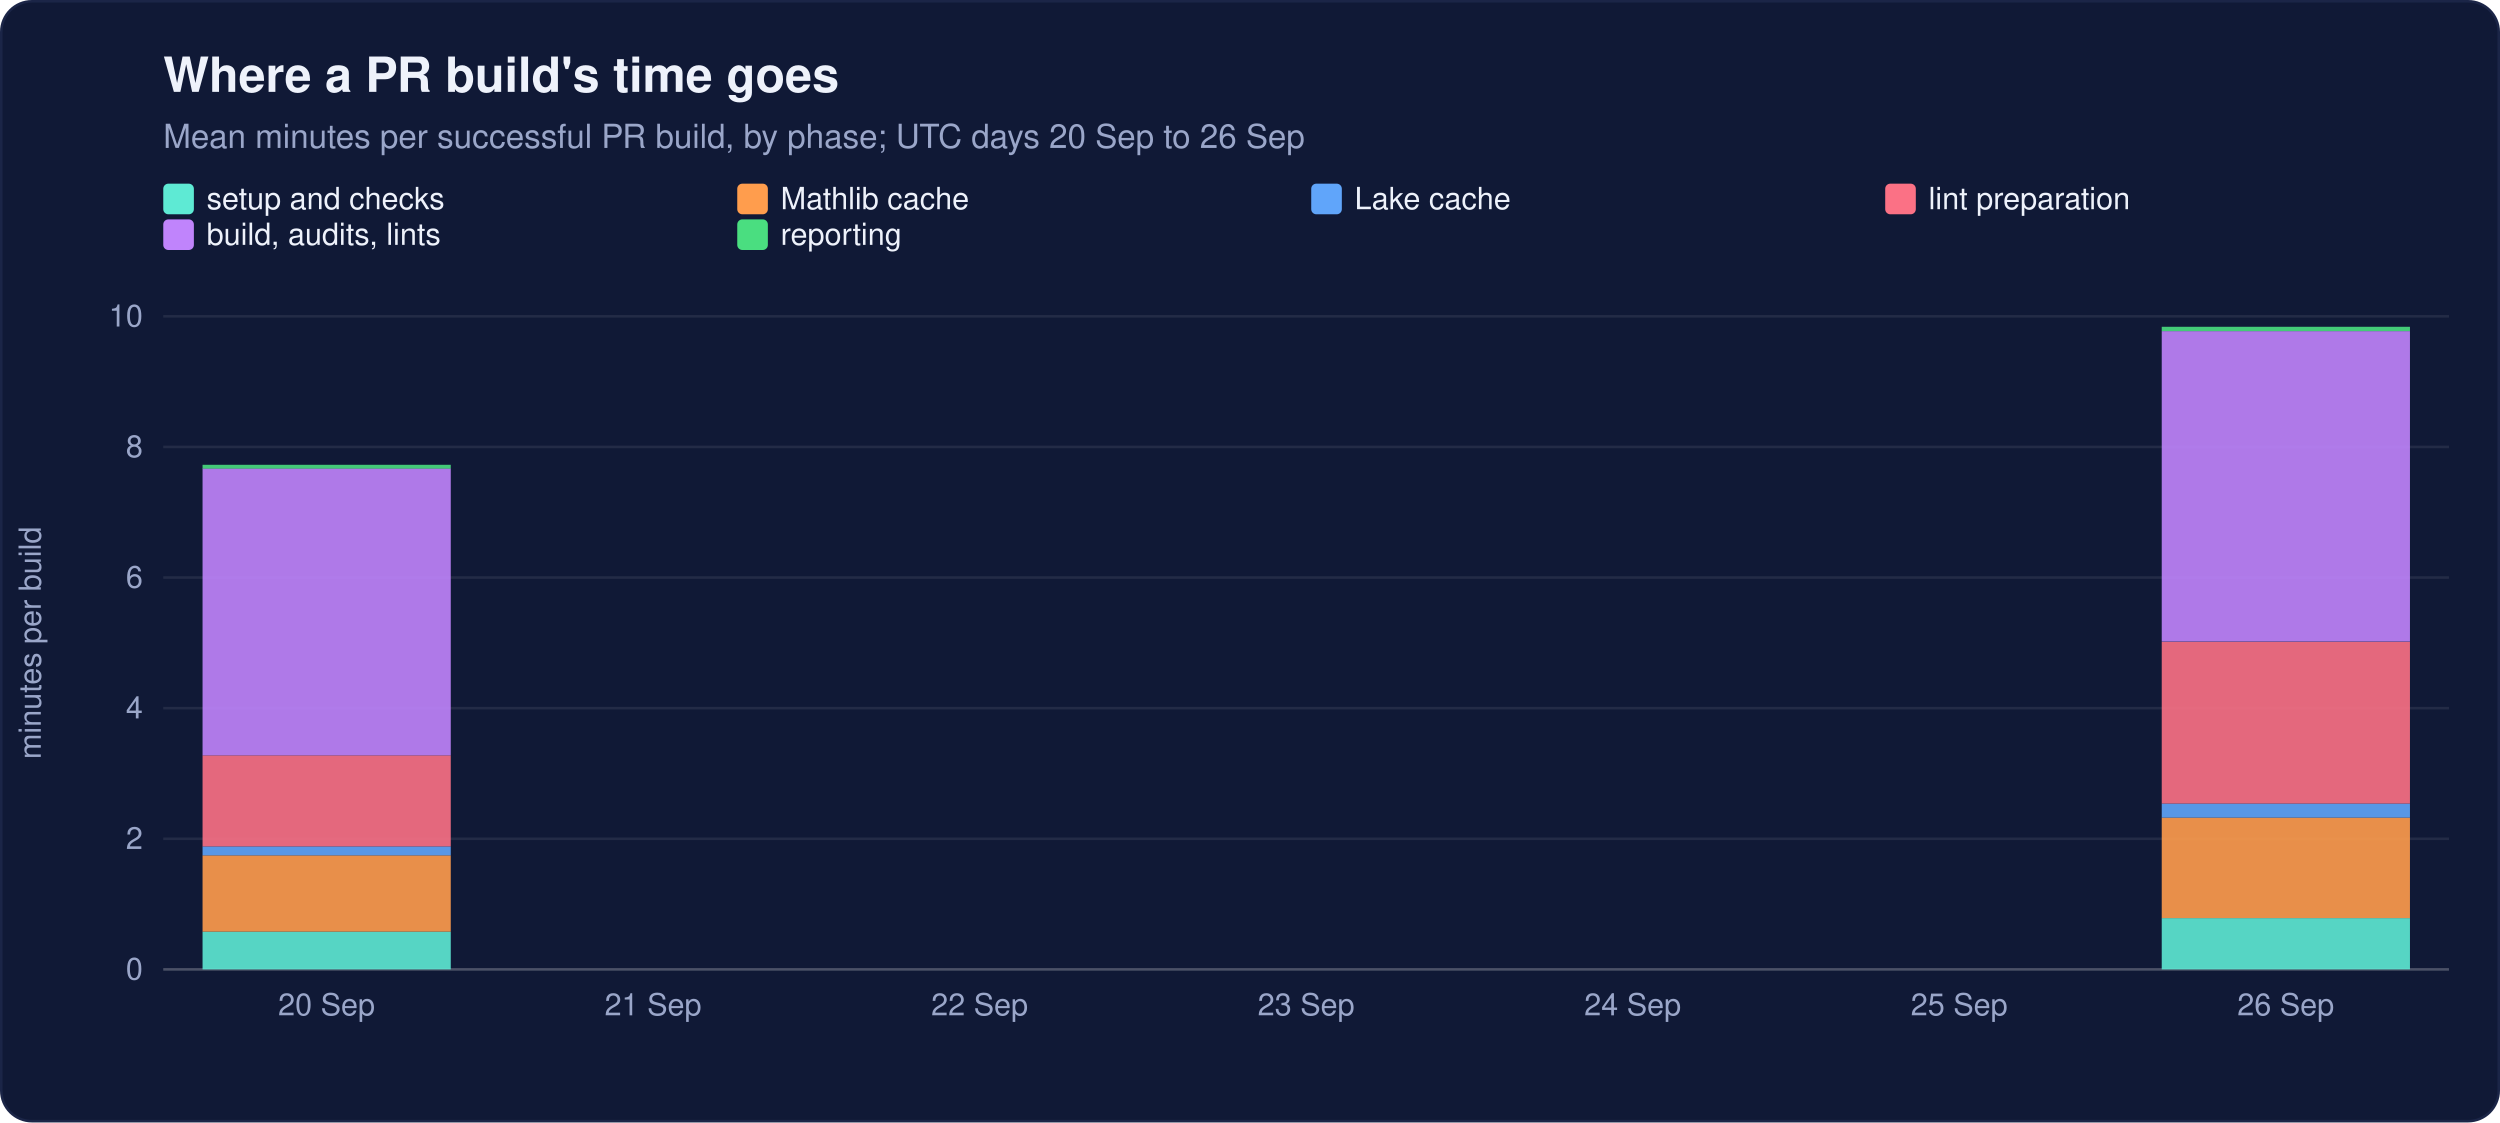
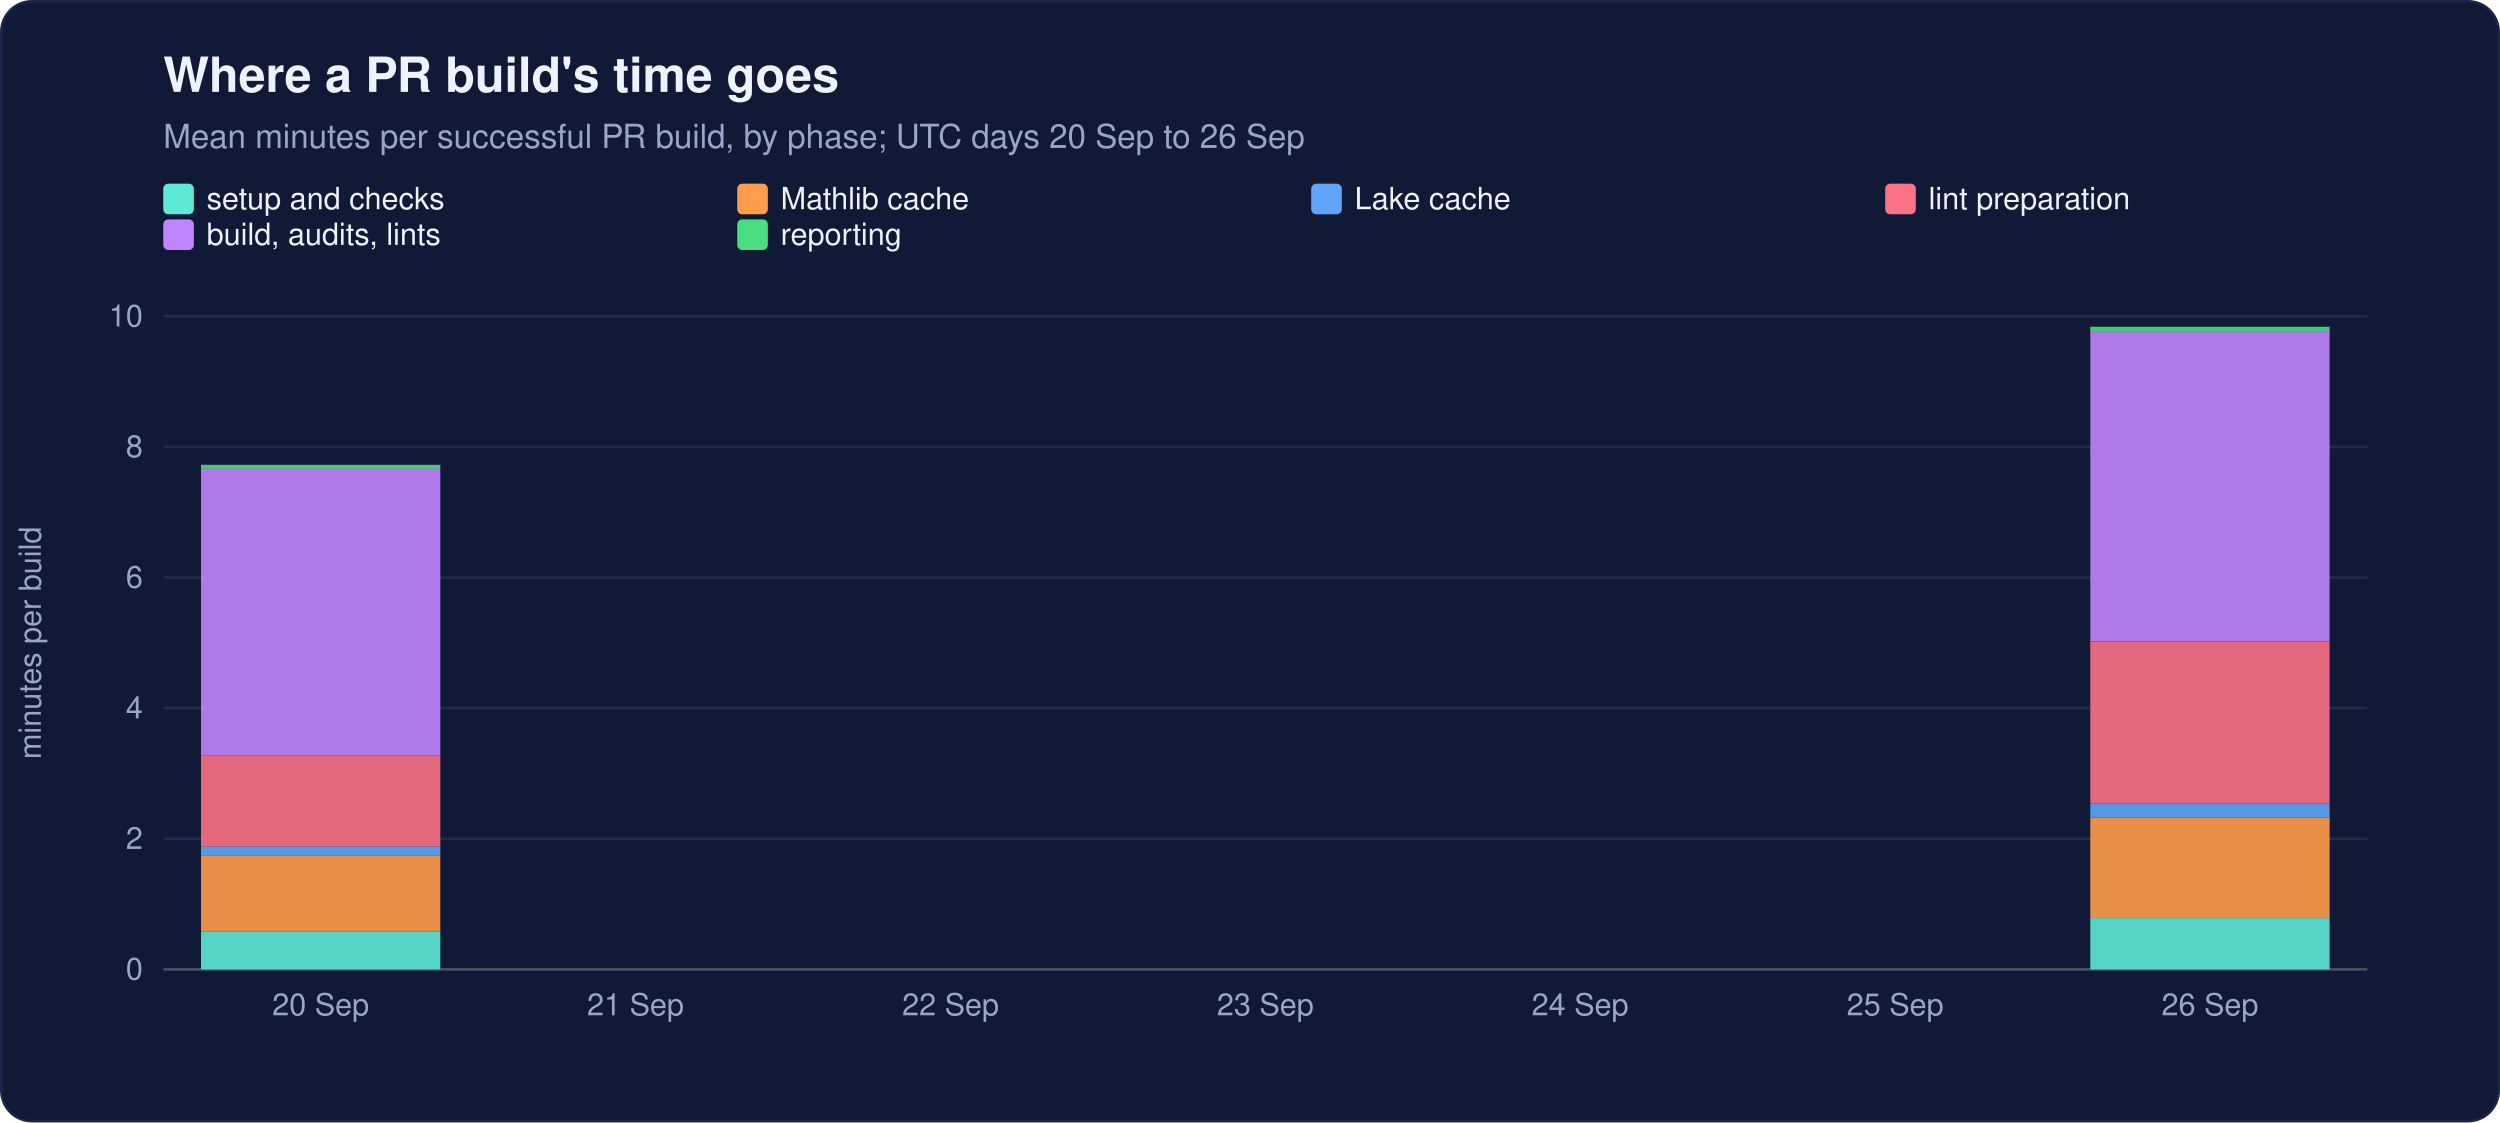
<svg xmlns="http://www.w3.org/2000/svg" viewBox="0 0 980 440" role="img">
  <style>text{font-family:'Helvetica Neue',Helvetica,Arial,'Liberation Sans',sans-serif;fill:#eef2fb}.title{font-size:19.0px;font-weight:600}.subtitle{font-size:13.0px;fill:#9aa6c9}.tick{font-size:12.0px;fill:#9aa6c9}.grid{stroke:rgba(255,255,255,0.08);stroke-width:1.0}.axis{stroke:rgba(255,255,255,0.18);stroke-width:1.0}.legend{font-size:12.0px;fill:#eef2fb}.note{font-size:11.0px;fill:#9aa6c9}</style>
  <rect x="0.5" y="0.5" width="979" height="439" rx="12.0" fill="#101936" stroke="#1b2547" stroke-width="1.0" />
  <text class="title" x="64" y="36">Where a PR build's time goes</text>
  <text class="subtitle" x="64" y="58">Mean minutes per successful PR build, by phase; UTC days 20 Sep to 26 Sep</text>
-   <line class="grid" x1="64" x2="960" y1="380.0" y2="380.0" />
+   <line class="grid" x1="64" x2="928" y1="380.0" y2="380.0" />
  <text class="tick" x="56" y="384.0" text-anchor="end">0</text>
-   <line class="grid" x1="64" x2="960" y1="328.8" y2="328.8" />
+   <line class="grid" x1="64" x2="928" y1="328.8" y2="328.8" />
  <text class="tick" x="56" y="332.8" text-anchor="end">2</text>
-   <line class="grid" x1="64" x2="960" y1="277.6" y2="277.6" />
+   <line class="grid" x1="64" x2="928" y1="277.6" y2="277.6" />
  <text class="tick" x="56" y="281.6" text-anchor="end">4</text>
-   <line class="grid" x1="64" x2="960" y1="226.4" y2="226.4" />
+   <line class="grid" x1="64" x2="928" y1="226.4" y2="226.4" />
  <text class="tick" x="56" y="230.4" text-anchor="end">6</text>
-   <line class="grid" x1="64" x2="960" y1="175.2" y2="175.2" />
+   <line class="grid" x1="64" x2="928" y1="175.2" y2="175.2" />
  <text class="tick" x="56" y="179.2" text-anchor="end">8</text>
-   <line class="grid" x1="64" x2="960" y1="124.0" y2="124.0" />
+   <line class="grid" x1="64" x2="928" y1="124.0" y2="124.0" />
  <text class="tick" x="56" y="128.0" text-anchor="end">10</text>
  <text class="tick" transform="translate(16,252) rotate(-90)" text-anchor="middle">minutes per build</text>
-   <text class="tick" x="128.0" y="398" text-anchor="middle">20 Sep</text>
-   <text class="tick" x="256.0" y="398" text-anchor="middle">21 Sep</text>
-   <text class="tick" x="384.0" y="398" text-anchor="middle">22 Sep</text>
-   <text class="tick" x="512.0" y="398" text-anchor="middle">23 Sep</text>
-   <text class="tick" x="640.0" y="398" text-anchor="middle">24 Sep</text>
-   <text class="tick" x="768.0" y="398" text-anchor="middle">25 Sep</text>
-   <text class="tick" x="896.0" y="398" text-anchor="middle">26 Sep</text>
-   <line class="axis" x1="64" x2="960" y1="380" y2="380" />
-   <rect x="79.4" y="365.2" width="97.3" height="14.8" fill="#5eead4" fill-opacity="0.9" />
-   <rect x="79.4" y="335.3" width="97.3" height="29.9" fill="#ff9d4d" fill-opacity="0.9" />
-   <rect x="79.4" y="331.8" width="97.3" height="3.5" fill="#60a5fa" fill-opacity="0.9" />
-   <rect x="79.4" y="296.1" width="97.3" height="35.7" fill="#fb7185" fill-opacity="0.9" />
-   <rect x="79.4" y="183.6" width="97.3" height="112.5" fill="#c084fc" fill-opacity="0.9" />
-   <rect x="79.4" y="182.2" width="97.3" height="1.5" fill="#4ade80" fill-opacity="0.9" />
-   <rect x="847.4" y="359.9" width="97.3" height="20.1" fill="#5eead4" fill-opacity="0.9" />
-   <rect x="847.4" y="320.5" width="97.3" height="39.4" fill="#ff9d4d" fill-opacity="0.9" />
-   <rect x="847.4" y="315.0" width="97.3" height="5.5" fill="#60a5fa" fill-opacity="0.9" />
-   <rect x="847.4" y="251.6" width="97.3" height="63.4" fill="#fb7185" fill-opacity="0.9" />
-   <rect x="847.4" y="129.8" width="97.3" height="121.7" fill="#c084fc" fill-opacity="0.9" />
-   <rect x="847.4" y="128.1" width="97.3" height="1.7" fill="#4ade80" fill-opacity="0.9" />
+   <text class="tick" x="125.7" y="398" text-anchor="middle">20 Sep</text>
+   <text class="tick" x="249.1" y="398" text-anchor="middle">21 Sep</text>
+   <text class="tick" x="372.6" y="398" text-anchor="middle">22 Sep</text>
+   <text class="tick" x="496.0" y="398" text-anchor="middle">23 Sep</text>
+   <text class="tick" x="619.4" y="398" text-anchor="middle">24 Sep</text>
+   <text class="tick" x="742.9" y="398" text-anchor="middle">25 Sep</text>
+   <text class="tick" x="866.3" y="398" text-anchor="middle">26 Sep</text>
+   <line class="axis" x1="64" x2="928" y1="380" y2="380" />
+   <rect x="78.8" y="365.2" width="93.8" height="14.8" fill="#5eead4" fill-opacity="0.9" />
+   <rect x="78.8" y="335.3" width="93.8" height="29.9" fill="#ff9d4d" fill-opacity="0.9" />
+   <rect x="78.8" y="331.8" width="93.8" height="3.5" fill="#60a5fa" fill-opacity="0.9" />
+   <rect x="78.8" y="296.1" width="93.8" height="35.7" fill="#fb7185" fill-opacity="0.9" />
+   <rect x="78.8" y="183.6" width="93.8" height="112.5" fill="#c084fc" fill-opacity="0.9" />
+   <rect x="78.8" y="182.2" width="93.8" height="1.5" fill="#4ade80" fill-opacity="0.9" />
+   <rect x="819.4" y="359.9" width="93.8" height="20.1" fill="#5eead4" fill-opacity="0.9" />
+   <rect x="819.4" y="320.5" width="93.8" height="39.4" fill="#ff9d4d" fill-opacity="0.9" />
+   <rect x="819.4" y="315.0" width="93.8" height="5.5" fill="#60a5fa" fill-opacity="0.9" />
+   <rect x="819.4" y="251.6" width="93.8" height="63.4" fill="#fb7185" fill-opacity="0.9" />
+   <rect x="819.4" y="129.8" width="93.8" height="121.7" fill="#c084fc" fill-opacity="0.9" />
+   <rect x="819.4" y="128.1" width="93.8" height="1.7" fill="#4ade80" fill-opacity="0.9" />
  <rect x="64" y="72" width="12" height="12" rx="2" fill="#5eead4" />
  <text class="legend" x="81" y="82">setup and checks</text>
  <rect x="289" y="72" width="12" height="12" rx="2" fill="#ff9d4d" />
  <text class="legend" x="306" y="82">Mathlib cache</text>
  <rect x="514" y="72" width="12" height="12" rx="2" fill="#60a5fa" />
  <text class="legend" x="531" y="82">Lake cache</text>
  <rect x="739" y="72" width="12" height="12" rx="2" fill="#fb7185" />
  <text class="legend" x="756" y="82">lint preparation</text>
  <rect x="64" y="86" width="12" height="12" rx="2" fill="#c084fc" />
  <text class="legend" x="81" y="96">build, audits, lints</text>
  <rect x="289" y="86" width="12" height="12" rx="2" fill="#4ade80" />
  <text class="legend" x="306" y="96">reporting</text>
</svg>
